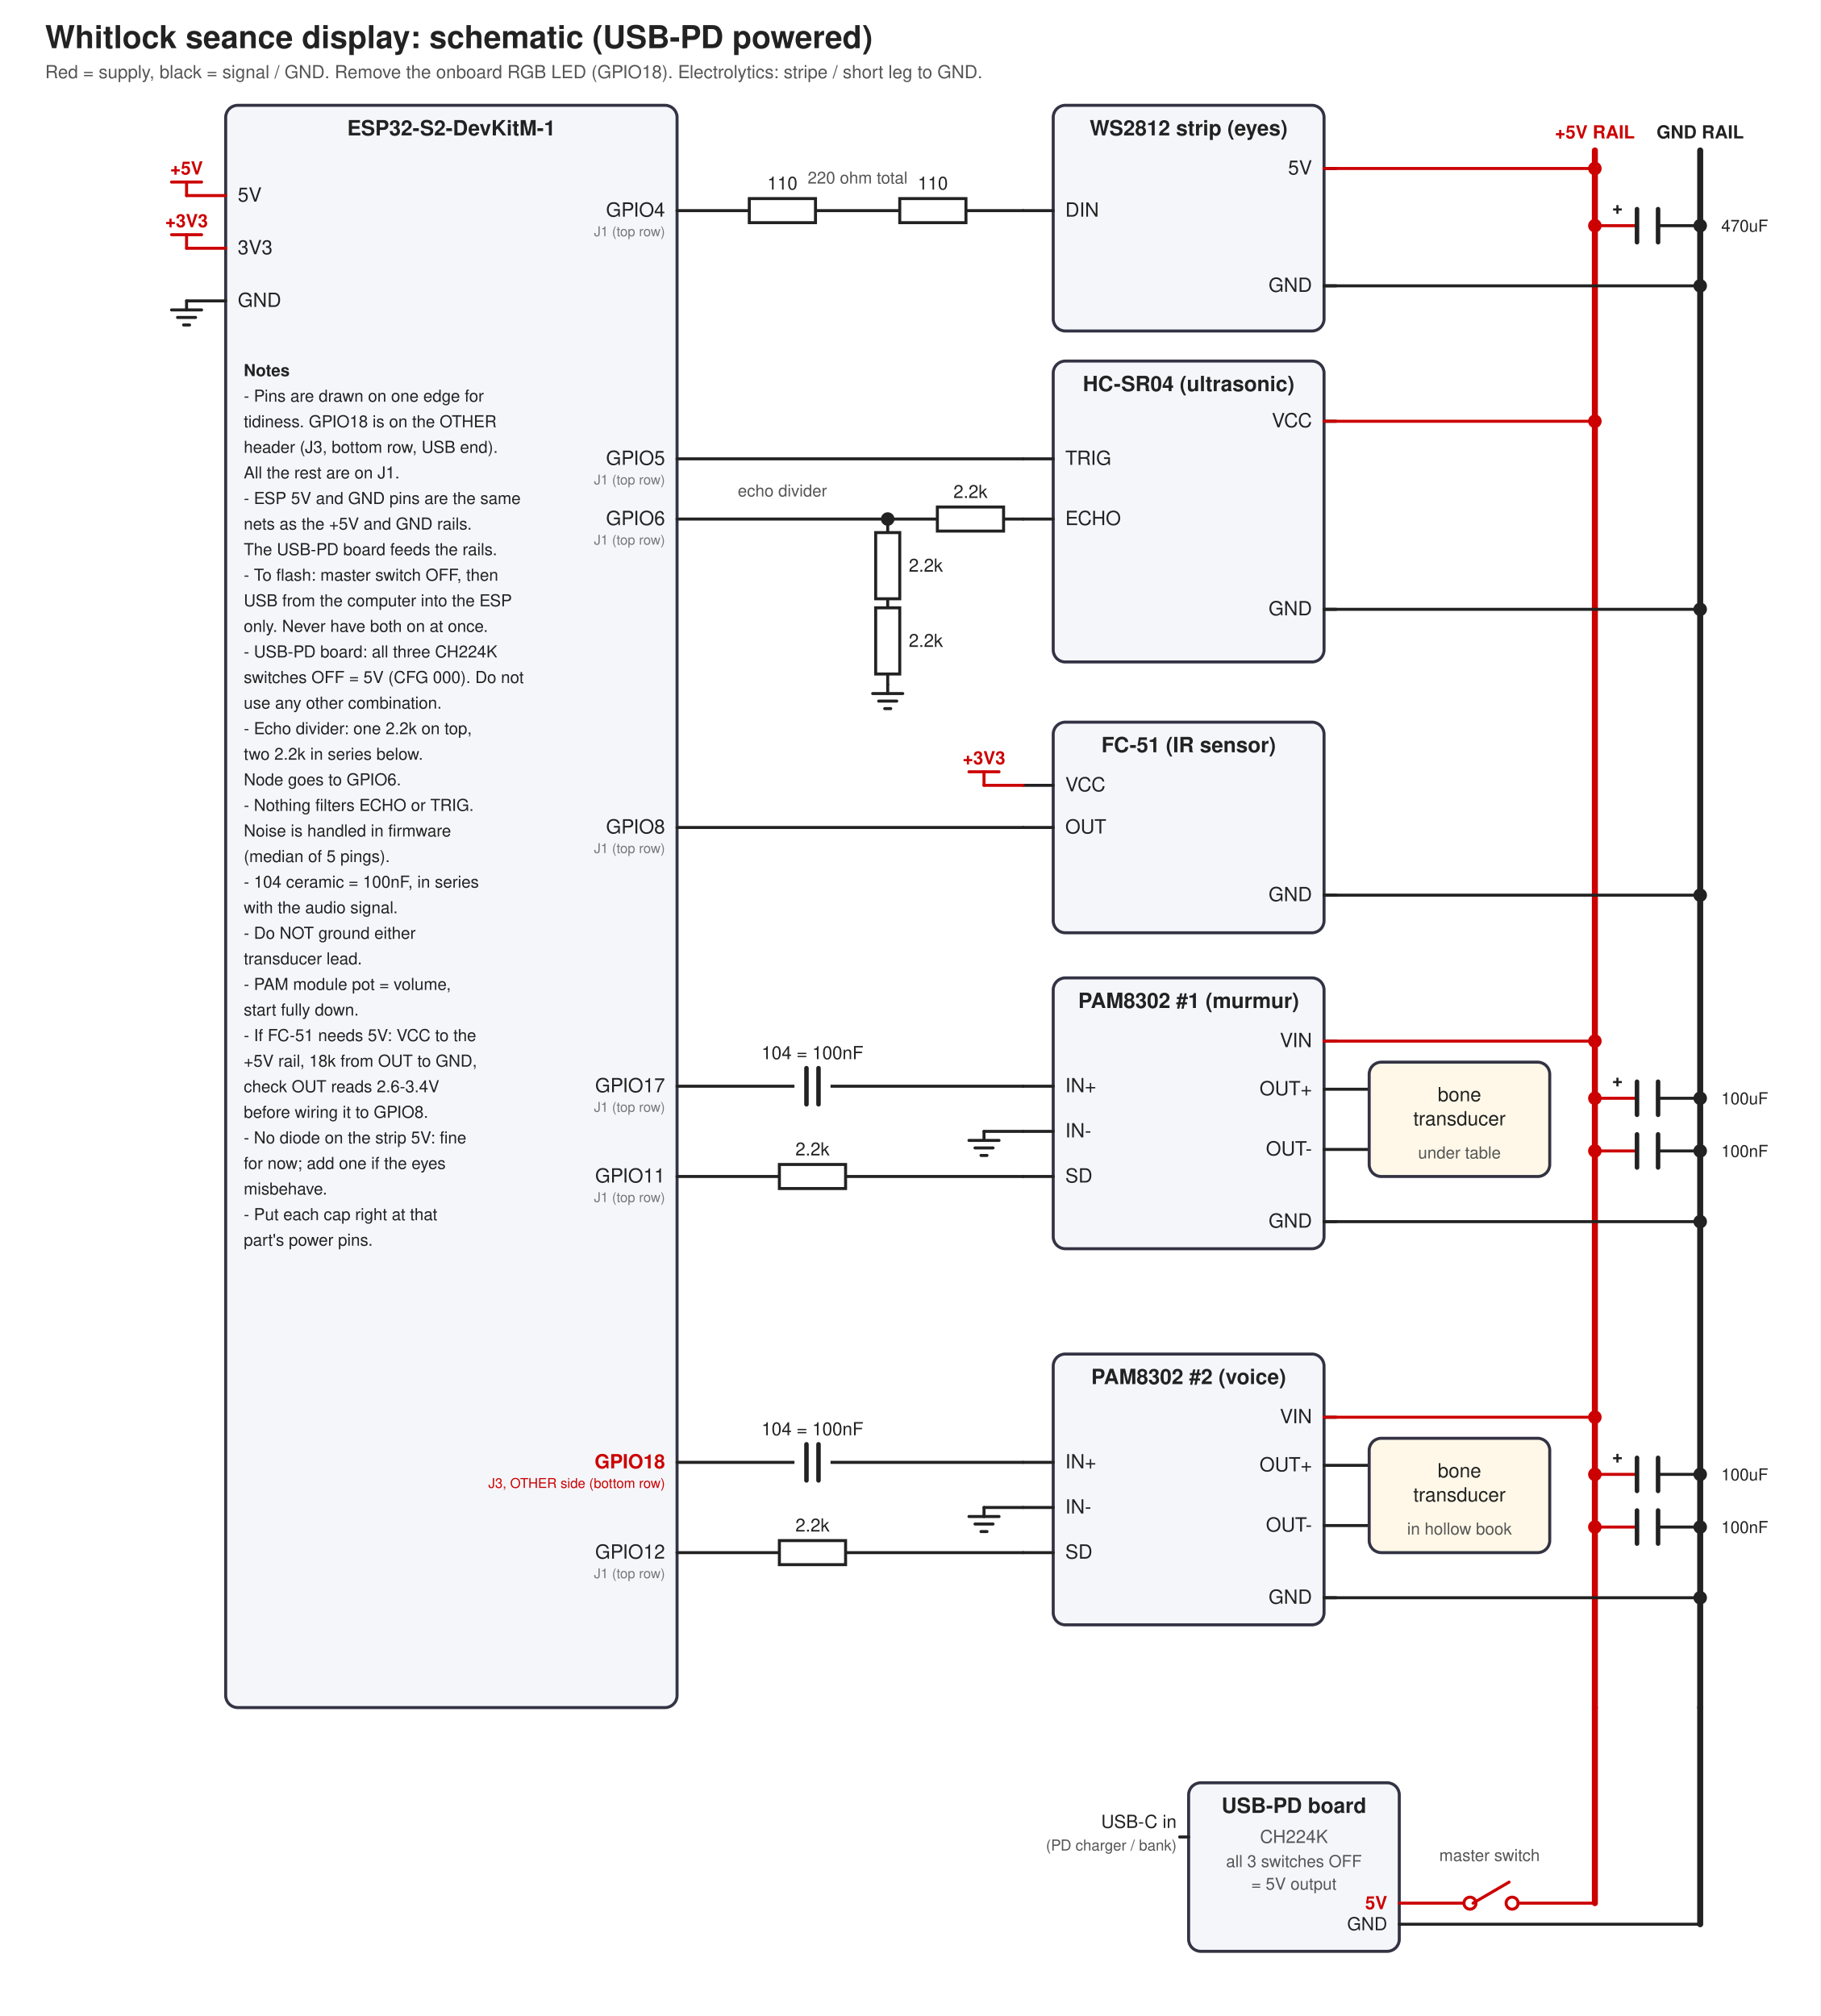
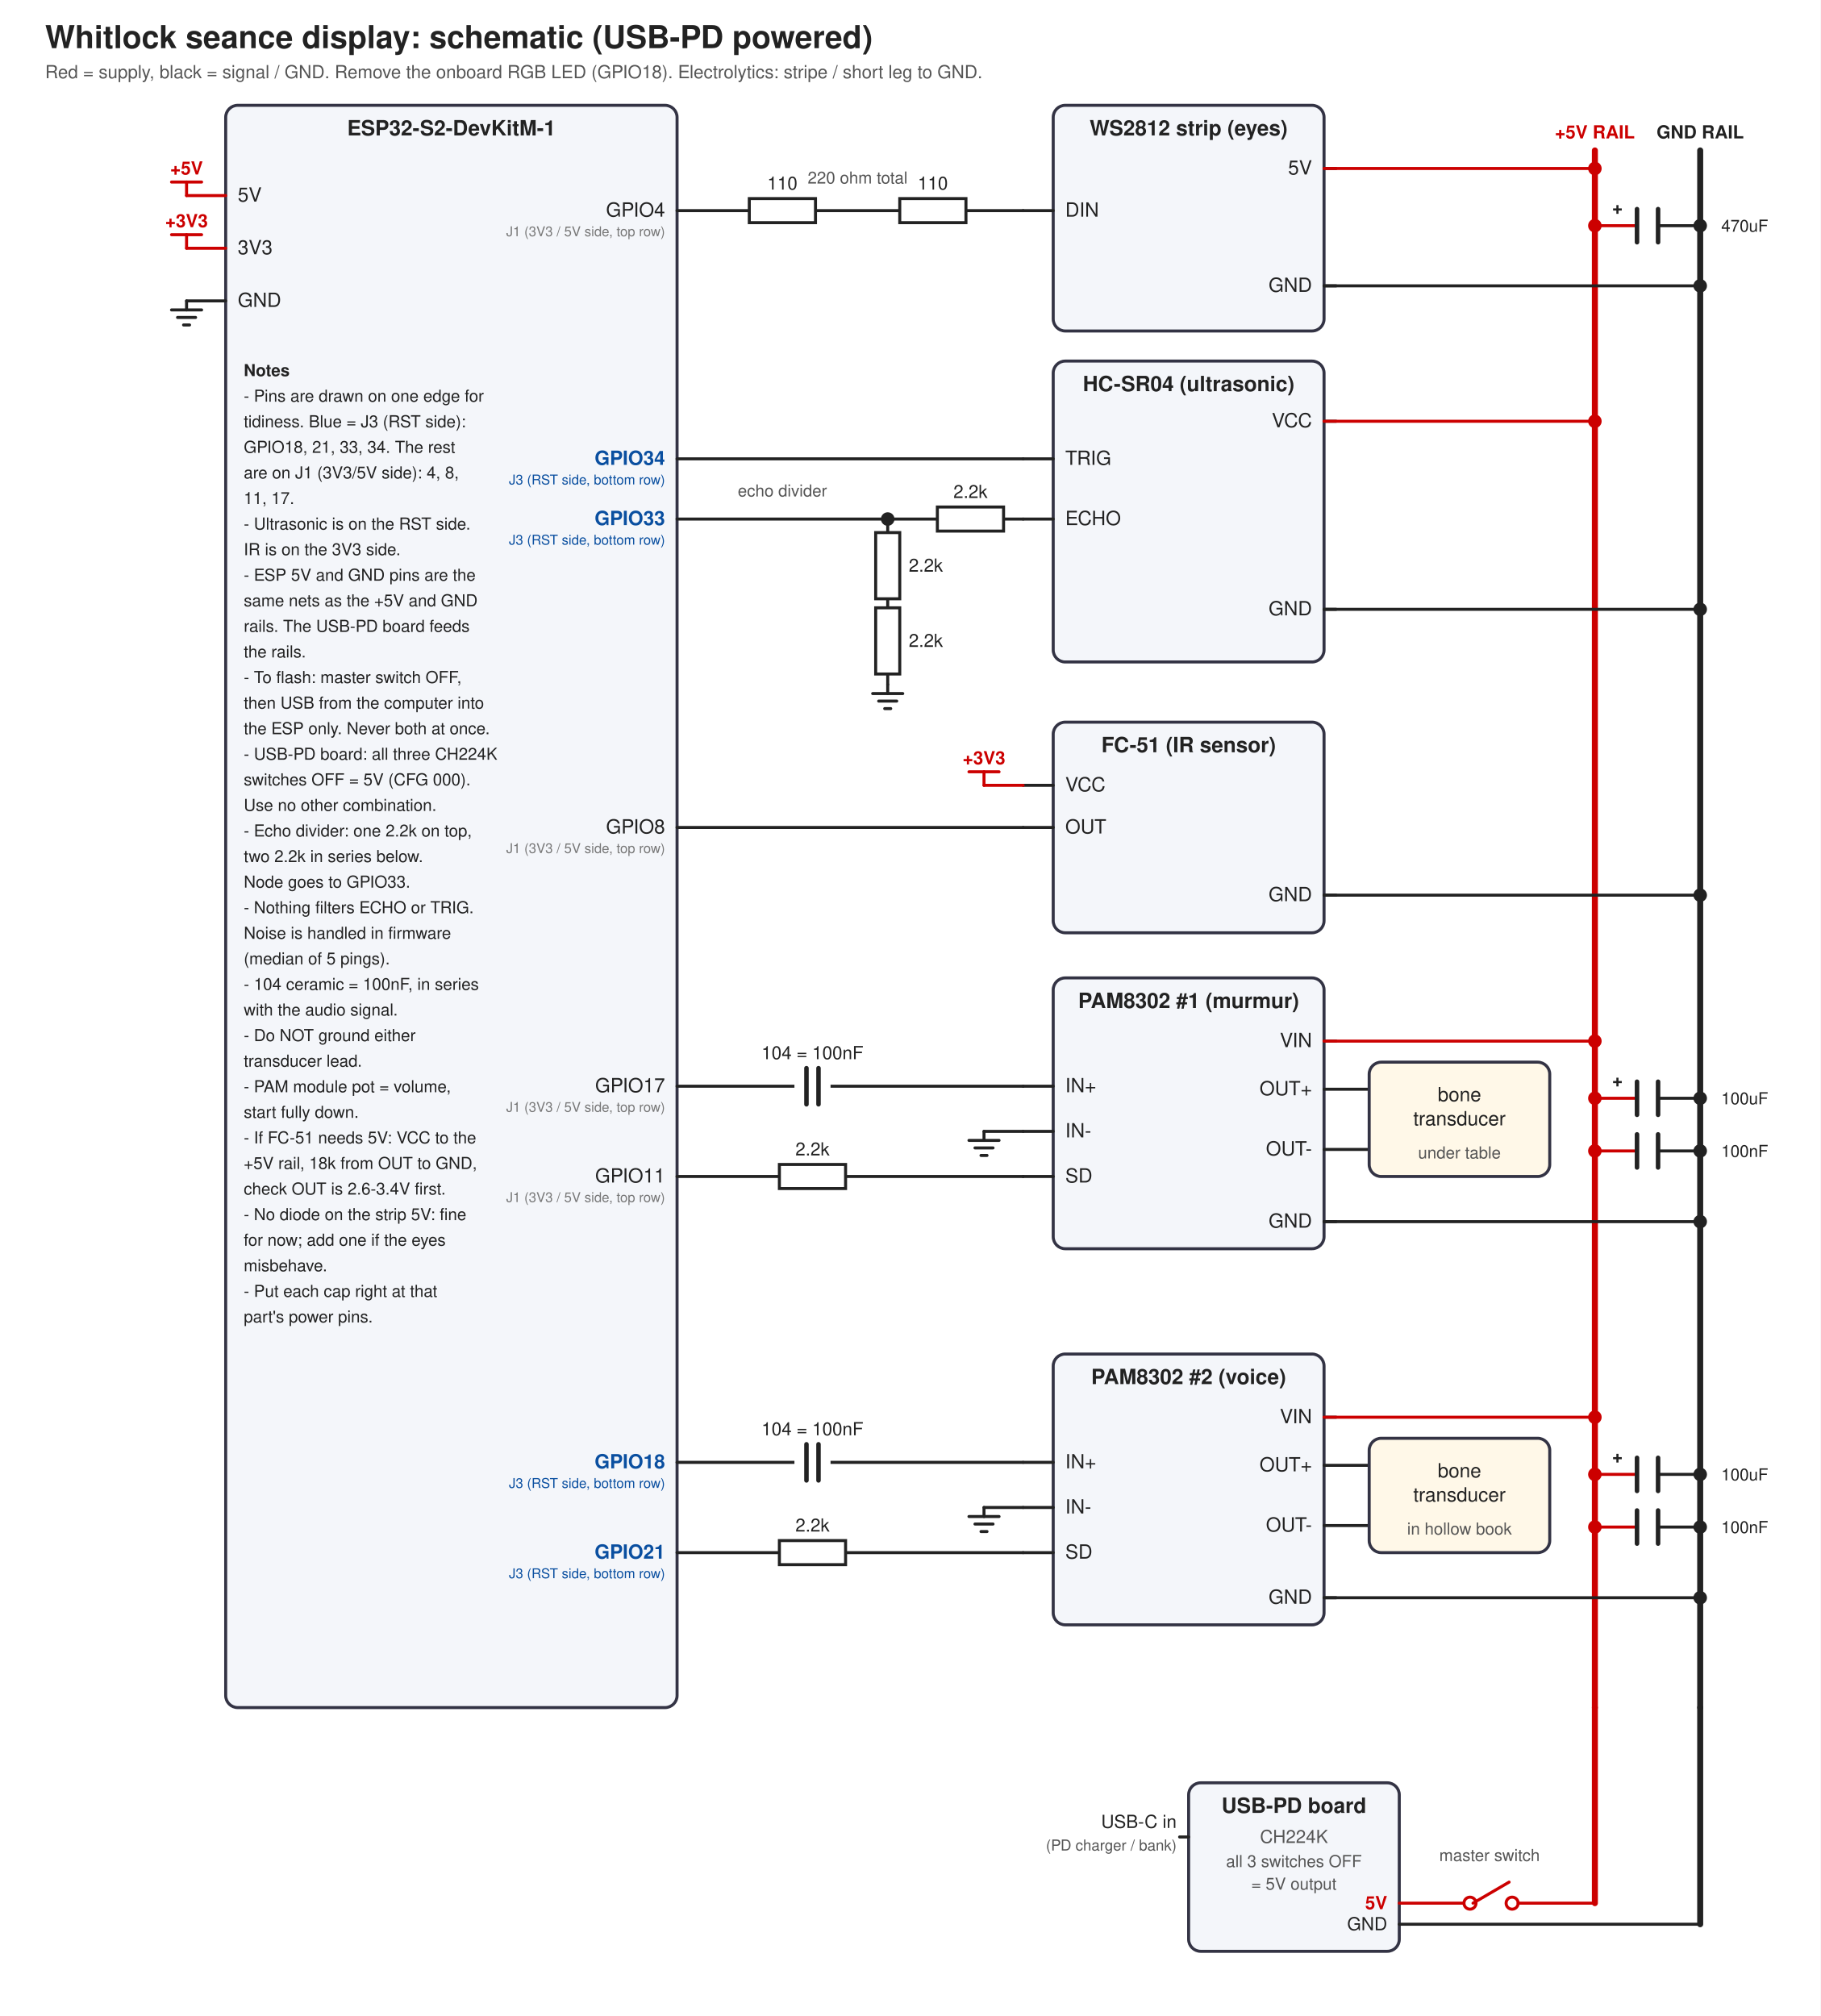
<svg xmlns="http://www.w3.org/2000/svg" viewBox="0 0 1210 1340" width="1210" height="1340">
  <rect width="1210" height="1340" fill="#fff" />
  <text x="30" y="32" font-size="21" text-anchor="start" fill="#222" font-weight="bold" font-family="Helvetica,Arial,sans-serif">Whitlock seance display: schematic (USB-PD powered)</text>
  <text x="30" y="52" font-size="12" text-anchor="start" fill="#555" font-weight="normal" font-family="Helvetica,Arial,sans-serif">Red = supply, black = signal / GND. Remove the onboard RGB LED (GPIO18). Electrolytics: stripe / short leg to GND.</text>
  <line x1="1060" y1="100" x2="1060" y2="1135" stroke="#c00" stroke-width="4" stroke-linecap="round" />
  <line x1="1130" y1="100" x2="1130" y2="1135" stroke="#222" stroke-width="4" stroke-linecap="round" />
  <text x="1060" y="92" font-size="12" text-anchor="middle" fill="#c00" font-weight="bold" font-family="Helvetica,Arial,sans-serif">+5V RAIL</text>
  <text x="1130" y="92" font-size="12" text-anchor="middle" fill="#222" font-weight="bold" font-family="Helvetica,Arial,sans-serif">GND RAIL</text>
  <rect x="790" y="1185" width="140" height="112" rx="8" fill="#f4f6fa" stroke="#334" stroke-width="2" />
  <text x="860.0" y="1205" font-size="14" text-anchor="middle" fill="#222" font-weight="bold" font-family="Helvetica,Arial,sans-serif">USB-PD board</text>
  <text x="860.0" y="1225" font-size="12" text-anchor="middle" fill="#555" font-weight="normal" font-family="Helvetica,Arial,sans-serif">CH224K</text>
  <text x="860.0" y="1241" font-size="11" text-anchor="middle" fill="#555" font-weight="normal" font-family="Helvetica,Arial,sans-serif">all 3 switches OFF</text>
  <text x="860.0" y="1256" font-size="11" text-anchor="middle" fill="#555" font-weight="normal" font-family="Helvetica,Arial,sans-serif">= 5V output</text>
  <text x="782" y="1215" font-size="12" text-anchor="end" fill="#222" font-weight="normal" font-family="Helvetica,Arial,sans-serif">USB-C in</text>
  <text x="782" y="1230" font-size="10" text-anchor="end" fill="#555" font-weight="normal" font-family="Helvetica,Arial,sans-serif">(PD charger / bank)</text>
  <line x1="784" y1="1221" x2="790" y2="1221" stroke="#222" stroke-width="2" stroke-linecap="round" />
  <text x="922" y="1269" font-size="12" text-anchor="end" fill="#c00" font-weight="bold" font-family="Helvetica,Arial,sans-serif">5V</text>
  <text x="922" y="1283" font-size="12" text-anchor="end" fill="#222" font-weight="normal" font-family="Helvetica,Arial,sans-serif">GND</text>
  <line x1="930" y1="1265" x2="975" y2="1265" stroke="#c00" stroke-width="2" stroke-linecap="round" />
  <circle cx="977" cy="1265" r="4" fill="#fff" stroke="#c00" stroke-width="2" />
  <line x1="979" y1="1265" x2="1003" y2="1251" stroke="#c00" stroke-width="2" stroke-linecap="round" />
  <circle cx="1005" cy="1265" r="4" fill="#fff" stroke="#c00" stroke-width="2" />
  <line x1="1009" y1="1265" x2="1060" y2="1265" stroke="#c00" stroke-width="2" stroke-linecap="round" />
  <line x1="1060" y1="1265" x2="1060" y2="1135" stroke="#c00" stroke-width="4" stroke-linecap="round" />
  <text x="990" y="1237" font-size="11" text-anchor="middle" fill="#555" font-weight="normal" font-family="Helvetica,Arial,sans-serif">master switch</text>
  <line x1="930" y1="1279" x2="1130" y2="1279" stroke="#222" stroke-width="2" stroke-linecap="round" />
  <line x1="1130" y1="1279" x2="1130" y2="1135" stroke="#222" stroke-width="4" stroke-linecap="round" />
  <rect x="150" y="70" width="300" height="1065" rx="8" fill="#f4f6fa" stroke="#334" stroke-width="2" />
  <text x="300.0" y="90" font-size="14" text-anchor="middle" fill="#222" font-weight="bold" font-family="Helvetica,Arial,sans-serif">ESP32-S2-DevKitM-1</text>
  <text x="158" y="134" font-size="13" text-anchor="start" fill="#222" font-weight="normal" font-family="Helvetica,Arial,sans-serif">5V</text>
  <line x1="124" y1="130" x2="150" y2="130" stroke="#c00" stroke-width="2" stroke-linecap="round" />
  <line x1="124" y1="130" x2="124" y2="121" stroke="#c00" stroke-width="2" stroke-linecap="round" />
  <line x1="114" y1="121" x2="134" y2="121" stroke="#c00" stroke-width="2" stroke-linecap="round" />
  <text x="124" y="116" font-size="12" text-anchor="middle" fill="#c00" font-weight="bold" font-family="Helvetica,Arial,sans-serif">+5V</text>
  <text x="158" y="169" font-size="13" text-anchor="start" fill="#222" font-weight="normal" font-family="Helvetica,Arial,sans-serif">3V3</text>
  <line x1="124" y1="165" x2="150" y2="165" stroke="#c00" stroke-width="2" stroke-linecap="round" />
  <line x1="124" y1="165" x2="124" y2="156" stroke="#c00" stroke-width="2" stroke-linecap="round" />
  <line x1="114" y1="156" x2="134" y2="156" stroke="#c00" stroke-width="2" stroke-linecap="round" />
  <text x="124" y="151" font-size="12" text-anchor="middle" fill="#c00" font-weight="bold" font-family="Helvetica,Arial,sans-serif">+3V3</text>
  <text x="158" y="204" font-size="13" text-anchor="start" fill="#222" font-weight="normal" font-family="Helvetica,Arial,sans-serif">GND</text>
  <line x1="124" y1="200" x2="150" y2="200" stroke="#222" stroke-width="2" stroke-linecap="round" />
  <line x1="124" y1="200" x2="124" y2="206" stroke="#222" stroke-width="2" stroke-linecap="round" />
  <line x1="114" y1="206" x2="134" y2="206" stroke="#222" stroke-width="2" stroke-linecap="round" />
  <line x1="118" y1="211" x2="130" y2="211" stroke="#222" stroke-width="2" stroke-linecap="round" />
  <line x1="122" y1="216" x2="126" y2="216" stroke="#222" stroke-width="2" stroke-linecap="round" />
  <text x="442" y="144" font-size="13" text-anchor="end" fill="#222" font-weight="normal" font-family="Helvetica,Arial,sans-serif">GPIO4</text>
-   <text x="442" y="157" font-size="9" text-anchor="end" fill="#777" font-weight="normal" font-family="Helvetica,Arial,sans-serif">J1 (top row)</text>
-   <text x="442" y="309" font-size="13" text-anchor="end" fill="#222" font-weight="normal" font-family="Helvetica,Arial,sans-serif">GPIO5</text>
-   <text x="442" y="322" font-size="9" text-anchor="end" fill="#777" font-weight="normal" font-family="Helvetica,Arial,sans-serif">J1 (top row)</text>
-   <text x="442" y="349" font-size="13" text-anchor="end" fill="#222" font-weight="normal" font-family="Helvetica,Arial,sans-serif">GPIO6</text>
-   <text x="442" y="362" font-size="9" text-anchor="end" fill="#777" font-weight="normal" font-family="Helvetica,Arial,sans-serif">J1 (top row)</text>
+   <text x="442" y="157" font-size="9" text-anchor="end" fill="#777" font-weight="normal" font-family="Helvetica,Arial,sans-serif">J1 (3V3 / 5V side, top row)</text>
+   <text x="442" y="309" font-size="13" text-anchor="end" fill="#0a4fa0" font-weight="bold" font-family="Helvetica,Arial,sans-serif">GPIO34</text>
+   <text x="442" y="322" font-size="9" text-anchor="end" fill="#0a4fa0" font-weight="normal" font-family="Helvetica,Arial,sans-serif">J3 (RST side, bottom row)</text>
+   <text x="442" y="349" font-size="13" text-anchor="end" fill="#0a4fa0" font-weight="bold" font-family="Helvetica,Arial,sans-serif">GPIO33</text>
+   <text x="442" y="362" font-size="9" text-anchor="end" fill="#0a4fa0" font-weight="normal" font-family="Helvetica,Arial,sans-serif">J3 (RST side, bottom row)</text>
  <text x="442" y="554" font-size="13" text-anchor="end" fill="#222" font-weight="normal" font-family="Helvetica,Arial,sans-serif">GPIO8</text>
-   <text x="442" y="567" font-size="9" text-anchor="end" fill="#777" font-weight="normal" font-family="Helvetica,Arial,sans-serif">J1 (top row)</text>
+   <text x="442" y="567" font-size="9" text-anchor="end" fill="#777" font-weight="normal" font-family="Helvetica,Arial,sans-serif">J1 (3V3 / 5V side, top row)</text>
  <text x="442" y="726" font-size="13" text-anchor="end" fill="#222" font-weight="normal" font-family="Helvetica,Arial,sans-serif">GPIO17</text>
-   <text x="442" y="739" font-size="9" text-anchor="end" fill="#777" font-weight="normal" font-family="Helvetica,Arial,sans-serif">J1 (top row)</text>
+   <text x="442" y="739" font-size="9" text-anchor="end" fill="#777" font-weight="normal" font-family="Helvetica,Arial,sans-serif">J1 (3V3 / 5V side, top row)</text>
  <text x="442" y="786" font-size="13" text-anchor="end" fill="#222" font-weight="normal" font-family="Helvetica,Arial,sans-serif">GPIO11</text>
-   <text x="442" y="799" font-size="9" text-anchor="end" fill="#777" font-weight="normal" font-family="Helvetica,Arial,sans-serif">J1 (top row)</text>
-   <text x="442" y="976" font-size="13" text-anchor="end" fill="#c00" font-weight="bold" font-family="Helvetica,Arial,sans-serif">GPIO18</text>
-   <text x="442" y="989" font-size="9" text-anchor="end" fill="#c00" font-weight="normal" font-family="Helvetica,Arial,sans-serif">J3, OTHER side (bottom row)</text>
-   <text x="442" y="1036" font-size="13" text-anchor="end" fill="#222" font-weight="normal" font-family="Helvetica,Arial,sans-serif">GPIO12</text>
-   <text x="442" y="1049" font-size="9" text-anchor="end" fill="#777" font-weight="normal" font-family="Helvetica,Arial,sans-serif">J1 (top row)</text>
+   <text x="442" y="799" font-size="9" text-anchor="end" fill="#777" font-weight="normal" font-family="Helvetica,Arial,sans-serif">J1 (3V3 / 5V side, top row)</text>
+   <text x="442" y="976" font-size="13" text-anchor="end" fill="#0a4fa0" font-weight="bold" font-family="Helvetica,Arial,sans-serif">GPIO18</text>
+   <text x="442" y="989" font-size="9" text-anchor="end" fill="#0a4fa0" font-weight="normal" font-family="Helvetica,Arial,sans-serif">J3 (RST side, bottom row)</text>
+   <text x="442" y="1036" font-size="13" text-anchor="end" fill="#0a4fa0" font-weight="bold" font-family="Helvetica,Arial,sans-serif">GPIO21</text>
+   <text x="442" y="1049" font-size="9" text-anchor="end" fill="#0a4fa0" font-weight="normal" font-family="Helvetica,Arial,sans-serif">J3 (RST side, bottom row)</text>
  <text x="162" y="250" font-size="11" text-anchor="start" fill="#222" font-weight="bold" font-family="Helvetica,Arial,sans-serif">Notes</text>
  <text x="162" y="267" font-size="11" text-anchor="start" fill="#222" font-weight="normal" font-family="Helvetica,Arial,sans-serif">- Pins are drawn on one edge for</text>
-   <text x="162" y="284" font-size="11" text-anchor="start" fill="#222" font-weight="normal" font-family="Helvetica,Arial,sans-serif">  tidiness. GPIO18 is on the OTHER</text>
-   <text x="162" y="301" font-size="11" text-anchor="start" fill="#222" font-weight="normal" font-family="Helvetica,Arial,sans-serif">  header (J3, bottom row, USB end).</text>
-   <text x="162" y="318" font-size="11" text-anchor="start" fill="#222" font-weight="normal" font-family="Helvetica,Arial,sans-serif">  All the rest are on J1.</text>
-   <text x="162" y="335" font-size="11" text-anchor="start" fill="#222" font-weight="normal" font-family="Helvetica,Arial,sans-serif">- ESP 5V and GND pins are the same</text>
-   <text x="162" y="352" font-size="11" text-anchor="start" fill="#222" font-weight="normal" font-family="Helvetica,Arial,sans-serif">  nets as the +5V and GND rails.</text>
-   <text x="162" y="369" font-size="11" text-anchor="start" fill="#222" font-weight="normal" font-family="Helvetica,Arial,sans-serif">  The USB-PD board feeds the rails.</text>
-   <text x="162" y="386" font-size="11" text-anchor="start" fill="#222" font-weight="normal" font-family="Helvetica,Arial,sans-serif">- To flash: master switch OFF, then</text>
-   <text x="162" y="403" font-size="11" text-anchor="start" fill="#222" font-weight="normal" font-family="Helvetica,Arial,sans-serif">  USB from the computer into the ESP</text>
-   <text x="162" y="420" font-size="11" text-anchor="start" fill="#222" font-weight="normal" font-family="Helvetica,Arial,sans-serif">  only. Never have both on at once.</text>
-   <text x="162" y="437" font-size="11" text-anchor="start" fill="#222" font-weight="normal" font-family="Helvetica,Arial,sans-serif">- USB-PD board: all three CH224K</text>
-   <text x="162" y="454" font-size="11" text-anchor="start" fill="#222" font-weight="normal" font-family="Helvetica,Arial,sans-serif">  switches OFF = 5V (CFG 000). Do not</text>
-   <text x="162" y="471" font-size="11" text-anchor="start" fill="#222" font-weight="normal" font-family="Helvetica,Arial,sans-serif">  use any other combination.</text>
-   <text x="162" y="488" font-size="11" text-anchor="start" fill="#222" font-weight="normal" font-family="Helvetica,Arial,sans-serif">- Echo divider: one 2.2k on top,</text>
-   <text x="162" y="505" font-size="11" text-anchor="start" fill="#222" font-weight="normal" font-family="Helvetica,Arial,sans-serif">  two 2.2k in series below.</text>
-   <text x="162" y="522" font-size="11" text-anchor="start" fill="#222" font-weight="normal" font-family="Helvetica,Arial,sans-serif">  Node goes to GPIO6.</text>
-   <text x="162" y="539" font-size="11" text-anchor="start" fill="#222" font-weight="normal" font-family="Helvetica,Arial,sans-serif">- Nothing filters ECHO or TRIG.</text>
-   <text x="162" y="556" font-size="11" text-anchor="start" fill="#222" font-weight="normal" font-family="Helvetica,Arial,sans-serif">  Noise is handled in firmware</text>
-   <text x="162" y="573" font-size="11" text-anchor="start" fill="#222" font-weight="normal" font-family="Helvetica,Arial,sans-serif">  (median of 5 pings).</text>
-   <text x="162" y="590" font-size="11" text-anchor="start" fill="#222" font-weight="normal" font-family="Helvetica,Arial,sans-serif">- 104 ceramic = 100nF, in series</text>
-   <text x="162" y="607" font-size="11" text-anchor="start" fill="#222" font-weight="normal" font-family="Helvetica,Arial,sans-serif">  with the audio signal.</text>
-   <text x="162" y="624" font-size="11" text-anchor="start" fill="#222" font-weight="normal" font-family="Helvetica,Arial,sans-serif">- Do NOT ground either</text>
-   <text x="162" y="641" font-size="11" text-anchor="start" fill="#222" font-weight="normal" font-family="Helvetica,Arial,sans-serif">  transducer lead.</text>
-   <text x="162" y="658" font-size="11" text-anchor="start" fill="#222" font-weight="normal" font-family="Helvetica,Arial,sans-serif">- PAM module pot = volume,</text>
-   <text x="162" y="675" font-size="11" text-anchor="start" fill="#222" font-weight="normal" font-family="Helvetica,Arial,sans-serif">  start fully down.</text>
-   <text x="162" y="692" font-size="11" text-anchor="start" fill="#222" font-weight="normal" font-family="Helvetica,Arial,sans-serif">- If FC-51 needs 5V: VCC to the</text>
-   <text x="162" y="709" font-size="11" text-anchor="start" fill="#222" font-weight="normal" font-family="Helvetica,Arial,sans-serif">  +5V rail, 18k from OUT to GND,</text>
-   <text x="162" y="726" font-size="11" text-anchor="start" fill="#222" font-weight="normal" font-family="Helvetica,Arial,sans-serif">  check OUT reads 2.6-3.4V</text>
-   <text x="162" y="743" font-size="11" text-anchor="start" fill="#222" font-weight="normal" font-family="Helvetica,Arial,sans-serif">  before wiring it to GPIO8.</text>
-   <text x="162" y="760" font-size="11" text-anchor="start" fill="#222" font-weight="normal" font-family="Helvetica,Arial,sans-serif">- No diode on the strip 5V: fine</text>
-   <text x="162" y="777" font-size="11" text-anchor="start" fill="#222" font-weight="normal" font-family="Helvetica,Arial,sans-serif">  for now; add one if the eyes</text>
-   <text x="162" y="794" font-size="11" text-anchor="start" fill="#222" font-weight="normal" font-family="Helvetica,Arial,sans-serif">  misbehave.</text>
-   <text x="162" y="811" font-size="11" text-anchor="start" fill="#222" font-weight="normal" font-family="Helvetica,Arial,sans-serif">- Put each cap right at that</text>
-   <text x="162" y="828" font-size="11" text-anchor="start" fill="#222" font-weight="normal" font-family="Helvetica,Arial,sans-serif">  part's power pins.</text>
+   <text x="162" y="284" font-size="11" text-anchor="start" fill="#222" font-weight="normal" font-family="Helvetica,Arial,sans-serif">  tidiness. Blue = J3 (RST side):</text>
+   <text x="162" y="301" font-size="11" text-anchor="start" fill="#222" font-weight="normal" font-family="Helvetica,Arial,sans-serif">  GPIO18, 21, 33, 34. The rest</text>
+   <text x="162" y="318" font-size="11" text-anchor="start" fill="#222" font-weight="normal" font-family="Helvetica,Arial,sans-serif">  are on J1 (3V3/5V side): 4, 8,</text>
+   <text x="162" y="335" font-size="11" text-anchor="start" fill="#222" font-weight="normal" font-family="Helvetica,Arial,sans-serif">  11, 17.</text>
+   <text x="162" y="352" font-size="11" text-anchor="start" fill="#222" font-weight="normal" font-family="Helvetica,Arial,sans-serif">- Ultrasonic is on the RST side.</text>
+   <text x="162" y="369" font-size="11" text-anchor="start" fill="#222" font-weight="normal" font-family="Helvetica,Arial,sans-serif">  IR is on the 3V3 side.</text>
+   <text x="162" y="386" font-size="11" text-anchor="start" fill="#222" font-weight="normal" font-family="Helvetica,Arial,sans-serif">- ESP 5V and GND pins are the</text>
+   <text x="162" y="403" font-size="11" text-anchor="start" fill="#222" font-weight="normal" font-family="Helvetica,Arial,sans-serif">  same nets as the +5V and GND</text>
+   <text x="162" y="420" font-size="11" text-anchor="start" fill="#222" font-weight="normal" font-family="Helvetica,Arial,sans-serif">  rails. The USB-PD board feeds</text>
+   <text x="162" y="437" font-size="11" text-anchor="start" fill="#222" font-weight="normal" font-family="Helvetica,Arial,sans-serif">  the rails.</text>
+   <text x="162" y="454" font-size="11" text-anchor="start" fill="#222" font-weight="normal" font-family="Helvetica,Arial,sans-serif">- To flash: master switch OFF,</text>
+   <text x="162" y="471" font-size="11" text-anchor="start" fill="#222" font-weight="normal" font-family="Helvetica,Arial,sans-serif">  then USB from the computer into</text>
+   <text x="162" y="488" font-size="11" text-anchor="start" fill="#222" font-weight="normal" font-family="Helvetica,Arial,sans-serif">  the ESP only. Never both at once.</text>
+   <text x="162" y="505" font-size="11" text-anchor="start" fill="#222" font-weight="normal" font-family="Helvetica,Arial,sans-serif">- USB-PD board: all three CH224K</text>
+   <text x="162" y="522" font-size="11" text-anchor="start" fill="#222" font-weight="normal" font-family="Helvetica,Arial,sans-serif">  switches OFF = 5V (CFG 000).</text>
+   <text x="162" y="539" font-size="11" text-anchor="start" fill="#222" font-weight="normal" font-family="Helvetica,Arial,sans-serif">  Use no other combination.</text>
+   <text x="162" y="556" font-size="11" text-anchor="start" fill="#222" font-weight="normal" font-family="Helvetica,Arial,sans-serif">- Echo divider: one 2.2k on top,</text>
+   <text x="162" y="573" font-size="11" text-anchor="start" fill="#222" font-weight="normal" font-family="Helvetica,Arial,sans-serif">  two 2.2k in series below.</text>
+   <text x="162" y="590" font-size="11" text-anchor="start" fill="#222" font-weight="normal" font-family="Helvetica,Arial,sans-serif">  Node goes to GPIO33.</text>
+   <text x="162" y="607" font-size="11" text-anchor="start" fill="#222" font-weight="normal" font-family="Helvetica,Arial,sans-serif">- Nothing filters ECHO or TRIG.</text>
+   <text x="162" y="624" font-size="11" text-anchor="start" fill="#222" font-weight="normal" font-family="Helvetica,Arial,sans-serif">  Noise is handled in firmware</text>
+   <text x="162" y="641" font-size="11" text-anchor="start" fill="#222" font-weight="normal" font-family="Helvetica,Arial,sans-serif">  (median of 5 pings).</text>
+   <text x="162" y="658" font-size="11" text-anchor="start" fill="#222" font-weight="normal" font-family="Helvetica,Arial,sans-serif">- 104 ceramic = 100nF, in series</text>
+   <text x="162" y="675" font-size="11" text-anchor="start" fill="#222" font-weight="normal" font-family="Helvetica,Arial,sans-serif">  with the audio signal.</text>
+   <text x="162" y="692" font-size="11" text-anchor="start" fill="#222" font-weight="normal" font-family="Helvetica,Arial,sans-serif">- Do NOT ground either</text>
+   <text x="162" y="709" font-size="11" text-anchor="start" fill="#222" font-weight="normal" font-family="Helvetica,Arial,sans-serif">  transducer lead.</text>
+   <text x="162" y="726" font-size="11" text-anchor="start" fill="#222" font-weight="normal" font-family="Helvetica,Arial,sans-serif">- PAM module pot = volume,</text>
+   <text x="162" y="743" font-size="11" text-anchor="start" fill="#222" font-weight="normal" font-family="Helvetica,Arial,sans-serif">  start fully down.</text>
+   <text x="162" y="760" font-size="11" text-anchor="start" fill="#222" font-weight="normal" font-family="Helvetica,Arial,sans-serif">- If FC-51 needs 5V: VCC to the</text>
+   <text x="162" y="777" font-size="11" text-anchor="start" fill="#222" font-weight="normal" font-family="Helvetica,Arial,sans-serif">  +5V rail, 18k from OUT to GND,</text>
+   <text x="162" y="794" font-size="11" text-anchor="start" fill="#222" font-weight="normal" font-family="Helvetica,Arial,sans-serif">  check OUT is 2.6-3.4V first.</text>
+   <text x="162" y="811" font-size="11" text-anchor="start" fill="#222" font-weight="normal" font-family="Helvetica,Arial,sans-serif">- No diode on the strip 5V: fine</text>
+   <text x="162" y="828" font-size="11" text-anchor="start" fill="#222" font-weight="normal" font-family="Helvetica,Arial,sans-serif">  for now; add one if the eyes</text>
+   <text x="162" y="845" font-size="11" text-anchor="start" fill="#222" font-weight="normal" font-family="Helvetica,Arial,sans-serif">  misbehave.</text>
+   <text x="162" y="862" font-size="11" text-anchor="start" fill="#222" font-weight="normal" font-family="Helvetica,Arial,sans-serif">- Put each cap right at that</text>
+   <text x="162" y="879" font-size="11" text-anchor="start" fill="#222" font-weight="normal" font-family="Helvetica,Arial,sans-serif">  part's power pins.</text>
  <rect x="700" y="70" width="180" height="150" rx="8" fill="#f4f6fa" stroke="#334" stroke-width="2" />
  <text x="790.0" y="90" font-size="14" text-anchor="middle" fill="#222" font-weight="bold" font-family="Helvetica,Arial,sans-serif">WS2812 strip (eyes)</text>
  <line x1="880" y1="112" x2="888" y2="112" stroke="#222" stroke-width="2" stroke-linecap="round" />
  <text x="872" y="116" font-size="13" text-anchor="end" fill="#222" font-weight="normal" font-family="Helvetica,Arial,sans-serif">5V</text>
  <line x1="880" y1="112" x2="1060" y2="112" stroke="#c00" stroke-width="2" stroke-linecap="round" />
  <circle cx="1060" cy="112" r="4.5" fill="#c00" />
  <line x1="680" y1="140" x2="700" y2="140" stroke="#222" stroke-width="2" stroke-linecap="round" />
  <text x="708" y="144" font-size="13" text-anchor="start" fill="#222" font-weight="normal" font-family="Helvetica,Arial,sans-serif">DIN</text>
  <line x1="880" y1="190" x2="888" y2="190" stroke="#222" stroke-width="2" stroke-linecap="round" />
  <text x="872" y="194" font-size="13" text-anchor="end" fill="#222" font-weight="normal" font-family="Helvetica,Arial,sans-serif">GND</text>
  <line x1="880" y1="190" x2="1130" y2="190" stroke="#222" stroke-width="2" stroke-linecap="round" />
  <circle cx="1130" cy="190" r="4.5" fill="#222" />
  <line x1="450" y1="140" x2="680" y2="140" stroke="#222" stroke-width="2" stroke-linecap="round" />
  <rect x="498" y="132" width="44" height="16" fill="#fff" stroke="#222" stroke-width="2" />
  <text x="520" y="126" font-size="12" text-anchor="middle" fill="#222" font-weight="normal" font-family="Helvetica,Arial,sans-serif">110</text>
  <rect x="598" y="132" width="44" height="16" fill="#fff" stroke="#222" stroke-width="2" />
  <text x="620" y="126" font-size="12" text-anchor="middle" fill="#222" font-weight="normal" font-family="Helvetica,Arial,sans-serif">110</text>
  <text x="570" y="122" font-size="11" text-anchor="middle" fill="#555" font-weight="normal" font-family="Helvetica,Arial,sans-serif">220 ohm total</text>
  <line x1="1060" y1="150" x2="1088" y2="150" stroke="#c00" stroke-width="2" stroke-linecap="round" />
  <line x1="1102" y1="150" x2="1130" y2="150" stroke="#222" stroke-width="2" stroke-linecap="round" />
  <line x1="1088" y1="139" x2="1088" y2="161" stroke="#222" stroke-width="3" stroke-linecap="round" />
  <line x1="1102" y1="139" x2="1102" y2="161" stroke="#222" stroke-width="3" stroke-linecap="round" />
  <circle cx="1060" cy="150" r="4.5" fill="#c00" />
  <circle cx="1130" cy="150" r="4.5" fill="#222" />
  <text x="1075" y="142" font-size="12" text-anchor="middle" fill="#222" font-weight="bold" font-family="Helvetica,Arial,sans-serif">+</text>
  <text x="1144" y="154" font-size="11" text-anchor="start" fill="#222" font-weight="normal" font-family="Helvetica,Arial,sans-serif">470uF</text>
  <rect x="700" y="240" width="180" height="200" rx="8" fill="#f4f6fa" stroke="#334" stroke-width="2" />
  <text x="790.0" y="260" font-size="14" text-anchor="middle" fill="#222" font-weight="bold" font-family="Helvetica,Arial,sans-serif">HC-SR04 (ultrasonic)</text>
  <line x1="880" y1="280" x2="888" y2="280" stroke="#222" stroke-width="2" stroke-linecap="round" />
  <text x="872" y="284" font-size="13" text-anchor="end" fill="#222" font-weight="normal" font-family="Helvetica,Arial,sans-serif">VCC</text>
  <line x1="880" y1="280" x2="1060" y2="280" stroke="#c00" stroke-width="2" stroke-linecap="round" />
  <circle cx="1060" cy="280" r="4.5" fill="#c00" />
  <line x1="680" y1="305" x2="700" y2="305" stroke="#222" stroke-width="2" stroke-linecap="round" />
  <text x="708" y="309" font-size="13" text-anchor="start" fill="#222" font-weight="normal" font-family="Helvetica,Arial,sans-serif">TRIG</text>
  <line x1="680" y1="345" x2="700" y2="345" stroke="#222" stroke-width="2" stroke-linecap="round" />
  <text x="708" y="349" font-size="13" text-anchor="start" fill="#222" font-weight="normal" font-family="Helvetica,Arial,sans-serif">ECHO</text>
  <line x1="880" y1="405" x2="888" y2="405" stroke="#222" stroke-width="2" stroke-linecap="round" />
  <text x="872" y="409" font-size="13" text-anchor="end" fill="#222" font-weight="normal" font-family="Helvetica,Arial,sans-serif">GND</text>
  <line x1="880" y1="405" x2="1130" y2="405" stroke="#222" stroke-width="2" stroke-linecap="round" />
  <circle cx="1130" cy="405" r="4.5" fill="#222" />
  <line x1="450" y1="305" x2="680" y2="305" stroke="#222" stroke-width="2" stroke-linecap="round" />
  <line x1="450" y1="345" x2="590" y2="345" stroke="#222" stroke-width="2" stroke-linecap="round" />
  <line x1="590" y1="345" x2="680" y2="345" stroke="#222" stroke-width="2" stroke-linecap="round" />
  <rect x="623" y="337" width="44" height="16" fill="#fff" stroke="#222" stroke-width="2" />
  <text x="645" y="331" font-size="12" text-anchor="middle" fill="#222" font-weight="normal" font-family="Helvetica,Arial,sans-serif">2.2k</text>
  <circle cx="590" cy="345" r="4.5" fill="#222" />
  <line x1="590" y1="345" x2="590" y2="455" stroke="#222" stroke-width="2" stroke-linecap="round" />
  <rect x="582" y="354" width="16" height="44" fill="#fff" stroke="#222" stroke-width="2" />
  <text x="604" y="380" font-size="12" text-anchor="start" fill="#222" font-weight="normal" font-family="Helvetica,Arial,sans-serif">2.2k</text>
  <rect x="582" y="404" width="16" height="44" fill="#fff" stroke="#222" stroke-width="2" />
  <text x="604" y="430" font-size="12" text-anchor="start" fill="#222" font-weight="normal" font-family="Helvetica,Arial,sans-serif">2.2k</text>
  <line x1="590" y1="455" x2="590" y2="461" stroke="#222" stroke-width="2" stroke-linecap="round" />
  <line x1="580" y1="461" x2="600" y2="461" stroke="#222" stroke-width="2" stroke-linecap="round" />
  <line x1="584" y1="466" x2="596" y2="466" stroke="#222" stroke-width="2" stroke-linecap="round" />
  <line x1="588" y1="471" x2="592" y2="471" stroke="#222" stroke-width="2" stroke-linecap="round" />
  <text x="520" y="330" font-size="11" text-anchor="middle" fill="#555" font-weight="normal" font-family="Helvetica,Arial,sans-serif">echo divider</text>
  <rect x="700" y="480" width="180" height="140" rx="8" fill="#f4f6fa" stroke="#334" stroke-width="2" />
  <text x="790.0" y="500" font-size="14" text-anchor="middle" fill="#222" font-weight="bold" font-family="Helvetica,Arial,sans-serif">FC-51 (IR sensor)</text>
  <line x1="680" y1="522" x2="700" y2="522" stroke="#222" stroke-width="2" stroke-linecap="round" />
  <text x="708" y="526" font-size="13" text-anchor="start" fill="#222" font-weight="normal" font-family="Helvetica,Arial,sans-serif">VCC</text>
  <line x1="654" y1="522" x2="680" y2="522" stroke="#c00" stroke-width="2" stroke-linecap="round" />
  <line x1="654" y1="522" x2="654" y2="513" stroke="#c00" stroke-width="2" stroke-linecap="round" />
  <line x1="644" y1="513" x2="664" y2="513" stroke="#c00" stroke-width="2" stroke-linecap="round" />
  <text x="654" y="508" font-size="12" text-anchor="middle" fill="#c00" font-weight="bold" font-family="Helvetica,Arial,sans-serif">+3V3</text>
  <line x1="680" y1="550" x2="700" y2="550" stroke="#222" stroke-width="2" stroke-linecap="round" />
  <text x="708" y="554" font-size="13" text-anchor="start" fill="#222" font-weight="normal" font-family="Helvetica,Arial,sans-serif">OUT</text>
  <line x1="880" y1="595" x2="888" y2="595" stroke="#222" stroke-width="2" stroke-linecap="round" />
  <text x="872" y="599" font-size="13" text-anchor="end" fill="#222" font-weight="normal" font-family="Helvetica,Arial,sans-serif">GND</text>
  <line x1="880" y1="595" x2="1130" y2="595" stroke="#222" stroke-width="2" stroke-linecap="round" />
  <circle cx="1130" cy="595" r="4.5" fill="#222" />
  <line x1="450" y1="550" x2="680" y2="550" stroke="#222" stroke-width="2" stroke-linecap="round" />
  <rect x="700" y="650" width="180" height="180" rx="8" fill="#f4f6fa" stroke="#334" stroke-width="2" />
  <text x="790.0" y="670" font-size="14" text-anchor="middle" fill="#222" font-weight="bold" font-family="Helvetica,Arial,sans-serif">PAM8302 #1 (murmur)</text>
  <line x1="880" y1="692" x2="888" y2="692" stroke="#222" stroke-width="2" stroke-linecap="round" />
  <text x="872" y="696" font-size="13" text-anchor="end" fill="#222" font-weight="normal" font-family="Helvetica,Arial,sans-serif">VIN</text>
  <line x1="880" y1="692" x2="1060" y2="692" stroke="#c00" stroke-width="2" stroke-linecap="round" />
  <circle cx="1060" cy="692" r="4.5" fill="#c00" />
  <line x1="680" y1="722" x2="700" y2="722" stroke="#222" stroke-width="2" stroke-linecap="round" />
  <text x="708" y="726" font-size="13" text-anchor="start" fill="#222" font-weight="normal" font-family="Helvetica,Arial,sans-serif">IN+</text>
  <line x1="680" y1="752" x2="700" y2="752" stroke="#222" stroke-width="2" stroke-linecap="round" />
  <text x="708" y="756" font-size="13" text-anchor="start" fill="#222" font-weight="normal" font-family="Helvetica,Arial,sans-serif">IN-</text>
  <line x1="654" y1="752" x2="680" y2="752" stroke="#222" stroke-width="2" stroke-linecap="round" />
  <line x1="654" y1="752" x2="654" y2="758" stroke="#222" stroke-width="2" stroke-linecap="round" />
  <line x1="644" y1="758" x2="664" y2="758" stroke="#222" stroke-width="2" stroke-linecap="round" />
  <line x1="648" y1="763" x2="660" y2="763" stroke="#222" stroke-width="2" stroke-linecap="round" />
  <line x1="652" y1="768" x2="656" y2="768" stroke="#222" stroke-width="2" stroke-linecap="round" />
  <line x1="680" y1="782" x2="700" y2="782" stroke="#222" stroke-width="2" stroke-linecap="round" />
  <text x="708" y="786" font-size="13" text-anchor="start" fill="#222" font-weight="normal" font-family="Helvetica,Arial,sans-serif">SD</text>
  <line x1="880" y1="812" x2="888" y2="812" stroke="#222" stroke-width="2" stroke-linecap="round" />
  <text x="872" y="816" font-size="13" text-anchor="end" fill="#222" font-weight="normal" font-family="Helvetica,Arial,sans-serif">GND</text>
  <line x1="880" y1="812" x2="1130" y2="812" stroke="#222" stroke-width="2" stroke-linecap="round" />
  <circle cx="1130" cy="812" r="4.5" fill="#222" />
  <line x1="450" y1="722" x2="680" y2="722" stroke="#222" stroke-width="2" stroke-linecap="round" />
  <rect x="528" y="710" width="24" height="24" fill="#fff" />
  <line x1="536" y1="710" x2="536" y2="734" stroke="#222" stroke-width="3" stroke-linecap="round" />
  <line x1="544" y1="710" x2="544" y2="734" stroke="#222" stroke-width="3" stroke-linecap="round" />
  <text x="540" y="704" font-size="12" text-anchor="middle" fill="#222" font-weight="normal" font-family="Helvetica,Arial,sans-serif">104 = 100nF</text>
  <line x1="450" y1="782" x2="680" y2="782" stroke="#222" stroke-width="2" stroke-linecap="round" />
  <rect x="518" y="774" width="44" height="16" fill="#fff" stroke="#222" stroke-width="2" />
  <text x="540" y="768" font-size="12" text-anchor="middle" fill="#222" font-weight="normal" font-family="Helvetica,Arial,sans-serif">2.2k</text>
  <text x="872" y="728" font-size="13" text-anchor="end" fill="#222" font-weight="normal" font-family="Helvetica,Arial,sans-serif">OUT+</text>
  <text x="872" y="768" font-size="13" text-anchor="end" fill="#222" font-weight="normal" font-family="Helvetica,Arial,sans-serif">OUT-</text>
  <line x1="880" y1="724" x2="910" y2="724" stroke="#222" stroke-width="2" stroke-linecap="round" />
  <line x1="880" y1="764" x2="910" y2="764" stroke="#222" stroke-width="2" stroke-linecap="round" />
  <rect x="910" y="706" width="120" height="76" rx="8" fill="#fff8e8" stroke="#334" stroke-width="2" />
  <text x="970" y="732" font-size="13" text-anchor="middle" fill="#222" font-weight="normal" font-family="Helvetica,Arial,sans-serif">bone</text>
  <text x="970" y="748" font-size="13" text-anchor="middle" fill="#222" font-weight="normal" font-family="Helvetica,Arial,sans-serif">transducer</text>
  <text x="970" y="770" font-size="11" text-anchor="middle" fill="#555" font-weight="normal" font-family="Helvetica,Arial,sans-serif">under table</text>
  <line x1="1060" y1="730" x2="1088" y2="730" stroke="#c00" stroke-width="2" stroke-linecap="round" />
  <line x1="1102" y1="730" x2="1130" y2="730" stroke="#222" stroke-width="2" stroke-linecap="round" />
  <line x1="1088" y1="719" x2="1088" y2="741" stroke="#222" stroke-width="3" stroke-linecap="round" />
  <line x1="1102" y1="719" x2="1102" y2="741" stroke="#222" stroke-width="3" stroke-linecap="round" />
  <circle cx="1060" cy="730" r="4.5" fill="#c00" />
  <circle cx="1130" cy="730" r="4.5" fill="#222" />
  <text x="1075" y="722" font-size="12" text-anchor="middle" fill="#222" font-weight="bold" font-family="Helvetica,Arial,sans-serif">+</text>
  <text x="1144" y="734" font-size="11" text-anchor="start" fill="#222" font-weight="normal" font-family="Helvetica,Arial,sans-serif">100uF</text>
  <line x1="1060" y1="765" x2="1088" y2="765" stroke="#c00" stroke-width="2" stroke-linecap="round" />
  <line x1="1102" y1="765" x2="1130" y2="765" stroke="#222" stroke-width="2" stroke-linecap="round" />
  <line x1="1088" y1="754" x2="1088" y2="776" stroke="#222" stroke-width="3" stroke-linecap="round" />
  <line x1="1102" y1="754" x2="1102" y2="776" stroke="#222" stroke-width="3" stroke-linecap="round" />
  <circle cx="1060" cy="765" r="4.5" fill="#c00" />
  <circle cx="1130" cy="765" r="4.5" fill="#222" />
  <text x="1144" y="769" font-size="11" text-anchor="start" fill="#222" font-weight="normal" font-family="Helvetica,Arial,sans-serif">100nF</text>
  <rect x="700" y="900" width="180" height="180" rx="8" fill="#f4f6fa" stroke="#334" stroke-width="2" />
  <text x="790.0" y="920" font-size="14" text-anchor="middle" fill="#222" font-weight="bold" font-family="Helvetica,Arial,sans-serif">PAM8302 #2 (voice)</text>
  <line x1="880" y1="942" x2="888" y2="942" stroke="#222" stroke-width="2" stroke-linecap="round" />
  <text x="872" y="946" font-size="13" text-anchor="end" fill="#222" font-weight="normal" font-family="Helvetica,Arial,sans-serif">VIN</text>
  <line x1="880" y1="942" x2="1060" y2="942" stroke="#c00" stroke-width="2" stroke-linecap="round" />
  <circle cx="1060" cy="942" r="4.5" fill="#c00" />
  <line x1="680" y1="972" x2="700" y2="972" stroke="#222" stroke-width="2" stroke-linecap="round" />
  <text x="708" y="976" font-size="13" text-anchor="start" fill="#222" font-weight="normal" font-family="Helvetica,Arial,sans-serif">IN+</text>
  <line x1="680" y1="1002" x2="700" y2="1002" stroke="#222" stroke-width="2" stroke-linecap="round" />
  <text x="708" y="1006" font-size="13" text-anchor="start" fill="#222" font-weight="normal" font-family="Helvetica,Arial,sans-serif">IN-</text>
  <line x1="654" y1="1002" x2="680" y2="1002" stroke="#222" stroke-width="2" stroke-linecap="round" />
  <line x1="654" y1="1002" x2="654" y2="1008" stroke="#222" stroke-width="2" stroke-linecap="round" />
  <line x1="644" y1="1008" x2="664" y2="1008" stroke="#222" stroke-width="2" stroke-linecap="round" />
  <line x1="648" y1="1013" x2="660" y2="1013" stroke="#222" stroke-width="2" stroke-linecap="round" />
  <line x1="652" y1="1018" x2="656" y2="1018" stroke="#222" stroke-width="2" stroke-linecap="round" />
  <line x1="680" y1="1032" x2="700" y2="1032" stroke="#222" stroke-width="2" stroke-linecap="round" />
  <text x="708" y="1036" font-size="13" text-anchor="start" fill="#222" font-weight="normal" font-family="Helvetica,Arial,sans-serif">SD</text>
  <line x1="880" y1="1062" x2="888" y2="1062" stroke="#222" stroke-width="2" stroke-linecap="round" />
  <text x="872" y="1066" font-size="13" text-anchor="end" fill="#222" font-weight="normal" font-family="Helvetica,Arial,sans-serif">GND</text>
  <line x1="880" y1="1062" x2="1130" y2="1062" stroke="#222" stroke-width="2" stroke-linecap="round" />
  <circle cx="1130" cy="1062" r="4.5" fill="#222" />
  <line x1="450" y1="972" x2="680" y2="972" stroke="#222" stroke-width="2" stroke-linecap="round" />
  <rect x="528" y="960" width="24" height="24" fill="#fff" />
  <line x1="536" y1="960" x2="536" y2="984" stroke="#222" stroke-width="3" stroke-linecap="round" />
  <line x1="544" y1="960" x2="544" y2="984" stroke="#222" stroke-width="3" stroke-linecap="round" />
  <text x="540" y="954" font-size="12" text-anchor="middle" fill="#222" font-weight="normal" font-family="Helvetica,Arial,sans-serif">104 = 100nF</text>
  <line x1="450" y1="1032" x2="680" y2="1032" stroke="#222" stroke-width="2" stroke-linecap="round" />
  <rect x="518" y="1024" width="44" height="16" fill="#fff" stroke="#222" stroke-width="2" />
  <text x="540" y="1018" font-size="12" text-anchor="middle" fill="#222" font-weight="normal" font-family="Helvetica,Arial,sans-serif">2.2k</text>
  <text x="872" y="978" font-size="13" text-anchor="end" fill="#222" font-weight="normal" font-family="Helvetica,Arial,sans-serif">OUT+</text>
  <text x="872" y="1018" font-size="13" text-anchor="end" fill="#222" font-weight="normal" font-family="Helvetica,Arial,sans-serif">OUT-</text>
  <line x1="880" y1="974" x2="910" y2="974" stroke="#222" stroke-width="2" stroke-linecap="round" />
  <line x1="880" y1="1014" x2="910" y2="1014" stroke="#222" stroke-width="2" stroke-linecap="round" />
  <rect x="910" y="956" width="120" height="76" rx="8" fill="#fff8e8" stroke="#334" stroke-width="2" />
  <text x="970" y="982" font-size="13" text-anchor="middle" fill="#222" font-weight="normal" font-family="Helvetica,Arial,sans-serif">bone</text>
  <text x="970" y="998" font-size="13" text-anchor="middle" fill="#222" font-weight="normal" font-family="Helvetica,Arial,sans-serif">transducer</text>
  <text x="970" y="1020" font-size="11" text-anchor="middle" fill="#555" font-weight="normal" font-family="Helvetica,Arial,sans-serif">in hollow book</text>
  <line x1="1060" y1="980" x2="1088" y2="980" stroke="#c00" stroke-width="2" stroke-linecap="round" />
  <line x1="1102" y1="980" x2="1130" y2="980" stroke="#222" stroke-width="2" stroke-linecap="round" />
  <line x1="1088" y1="969" x2="1088" y2="991" stroke="#222" stroke-width="3" stroke-linecap="round" />
  <line x1="1102" y1="969" x2="1102" y2="991" stroke="#222" stroke-width="3" stroke-linecap="round" />
  <circle cx="1060" cy="980" r="4.5" fill="#c00" />
  <circle cx="1130" cy="980" r="4.5" fill="#222" />
  <text x="1075" y="972" font-size="12" text-anchor="middle" fill="#222" font-weight="bold" font-family="Helvetica,Arial,sans-serif">+</text>
  <text x="1144" y="984" font-size="11" text-anchor="start" fill="#222" font-weight="normal" font-family="Helvetica,Arial,sans-serif">100uF</text>
  <line x1="1060" y1="1015" x2="1088" y2="1015" stroke="#c00" stroke-width="2" stroke-linecap="round" />
  <line x1="1102" y1="1015" x2="1130" y2="1015" stroke="#222" stroke-width="2" stroke-linecap="round" />
  <line x1="1088" y1="1004" x2="1088" y2="1026" stroke="#222" stroke-width="3" stroke-linecap="round" />
  <line x1="1102" y1="1004" x2="1102" y2="1026" stroke="#222" stroke-width="3" stroke-linecap="round" />
  <circle cx="1060" cy="1015" r="4.5" fill="#c00" />
  <circle cx="1130" cy="1015" r="4.5" fill="#222" />
  <text x="1144" y="1019" font-size="11" text-anchor="start" fill="#222" font-weight="normal" font-family="Helvetica,Arial,sans-serif">100nF</text>
</svg>
